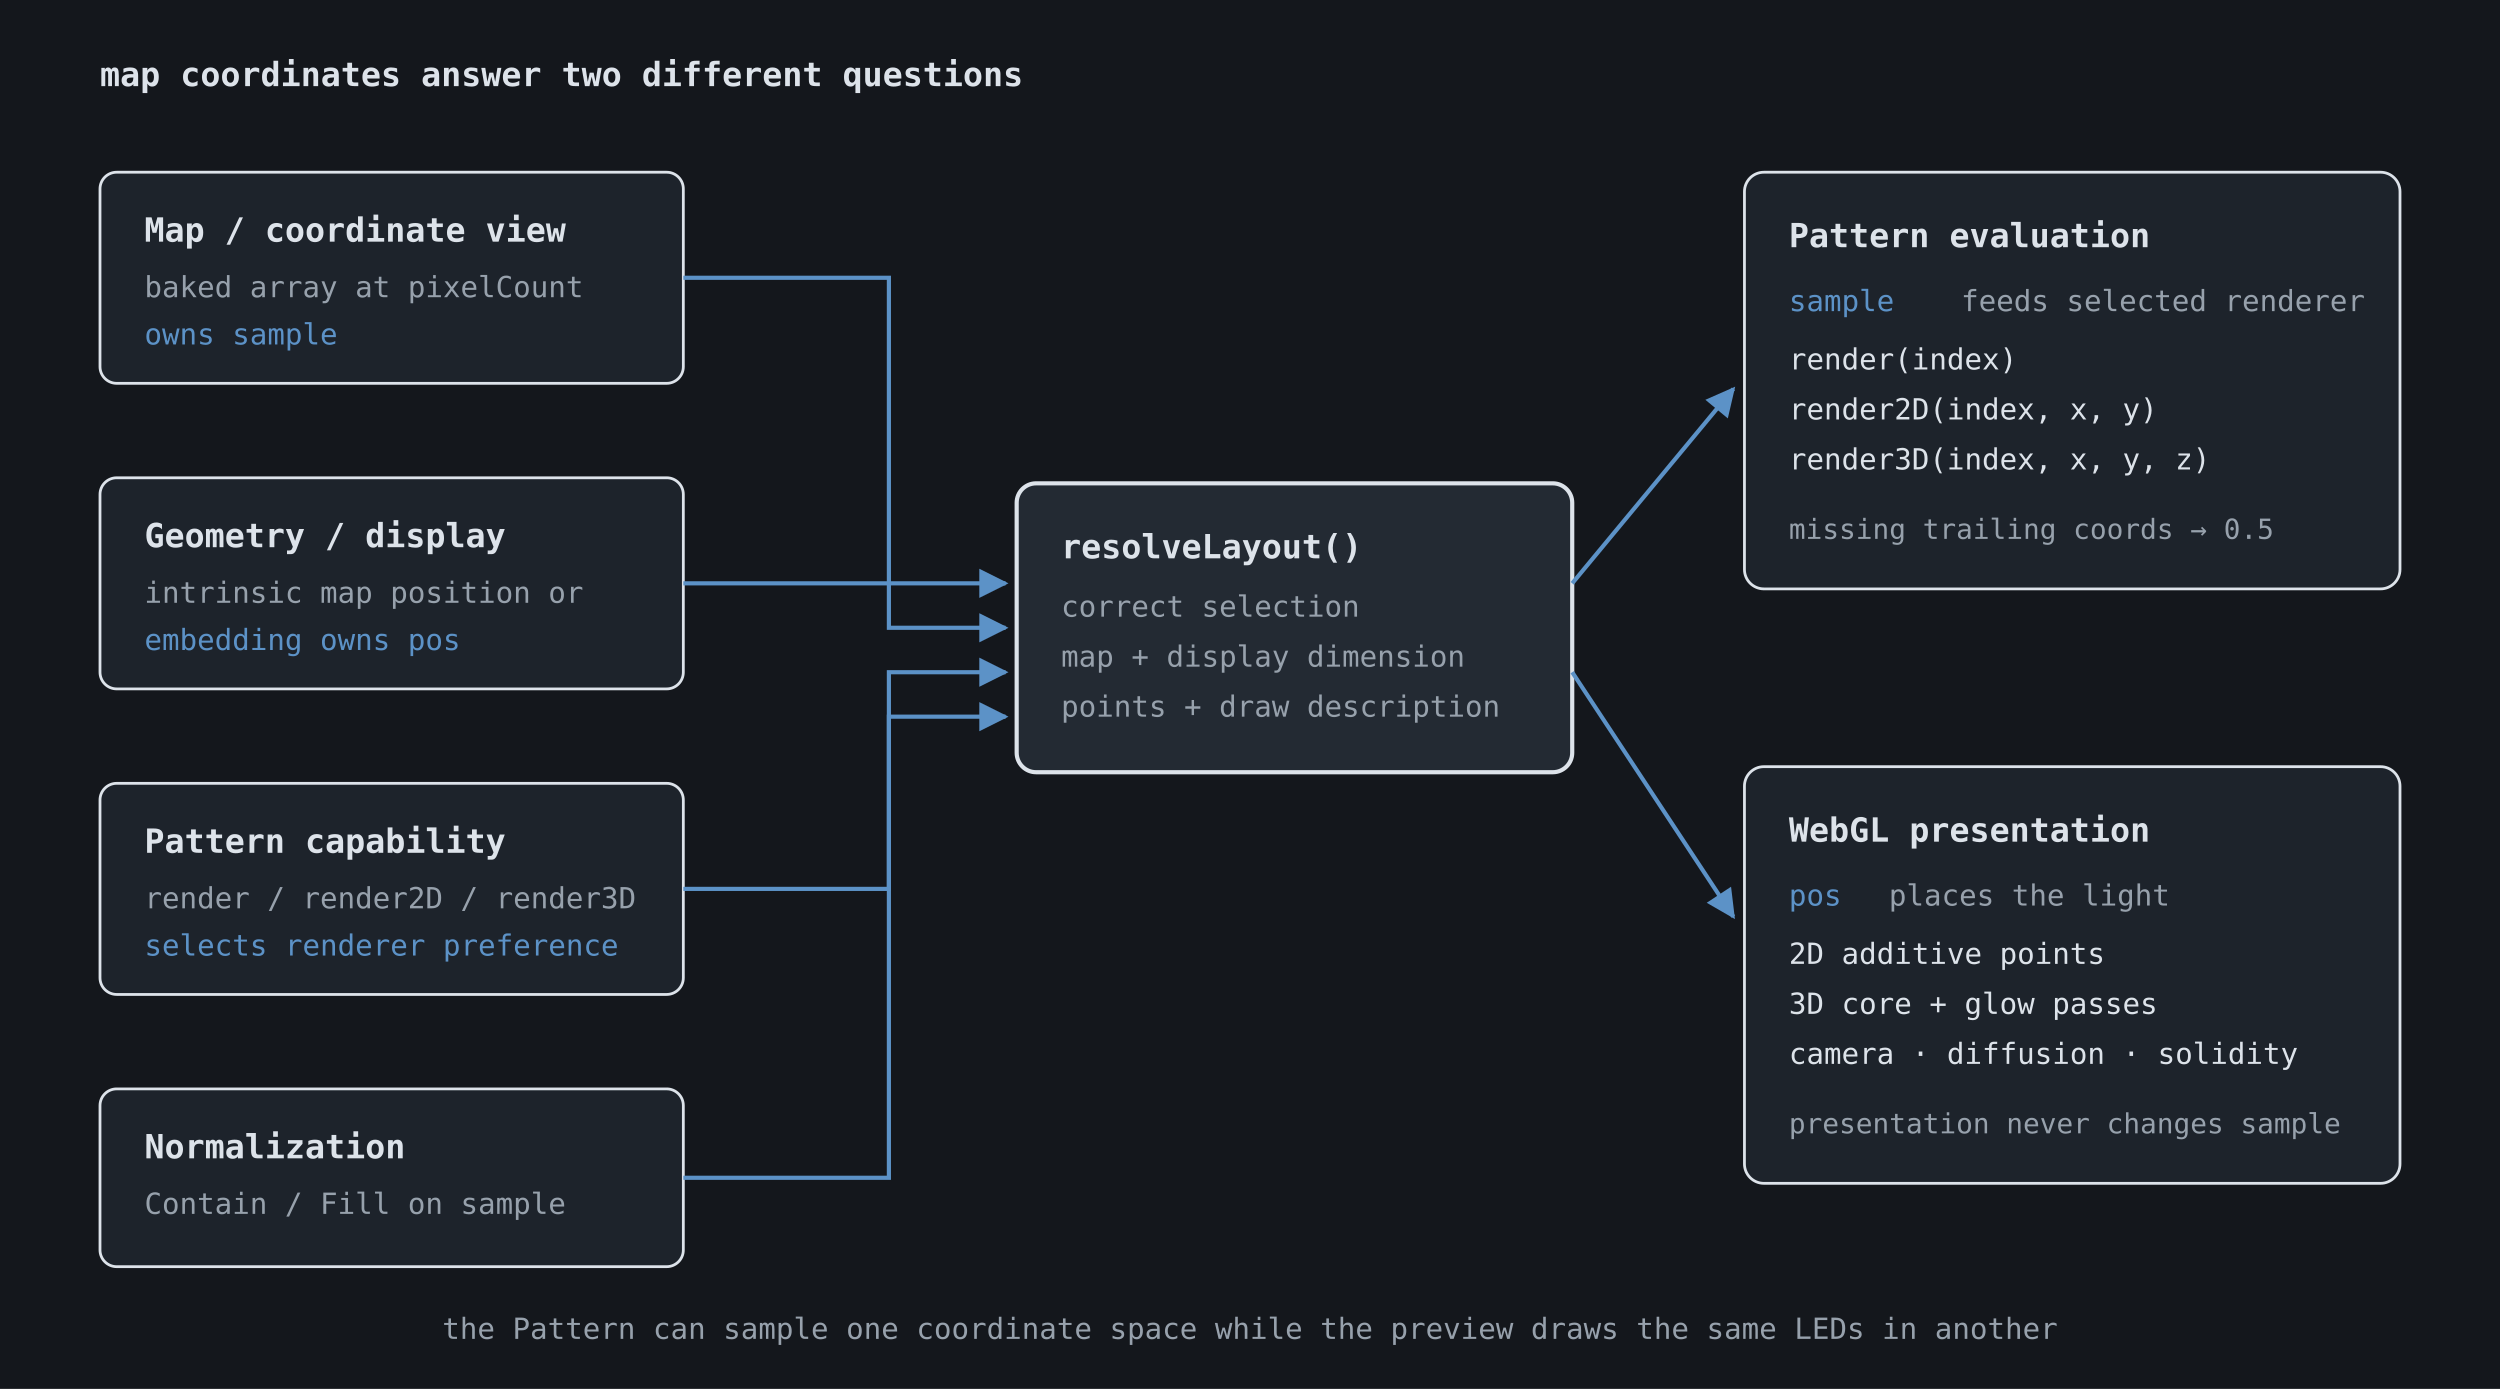
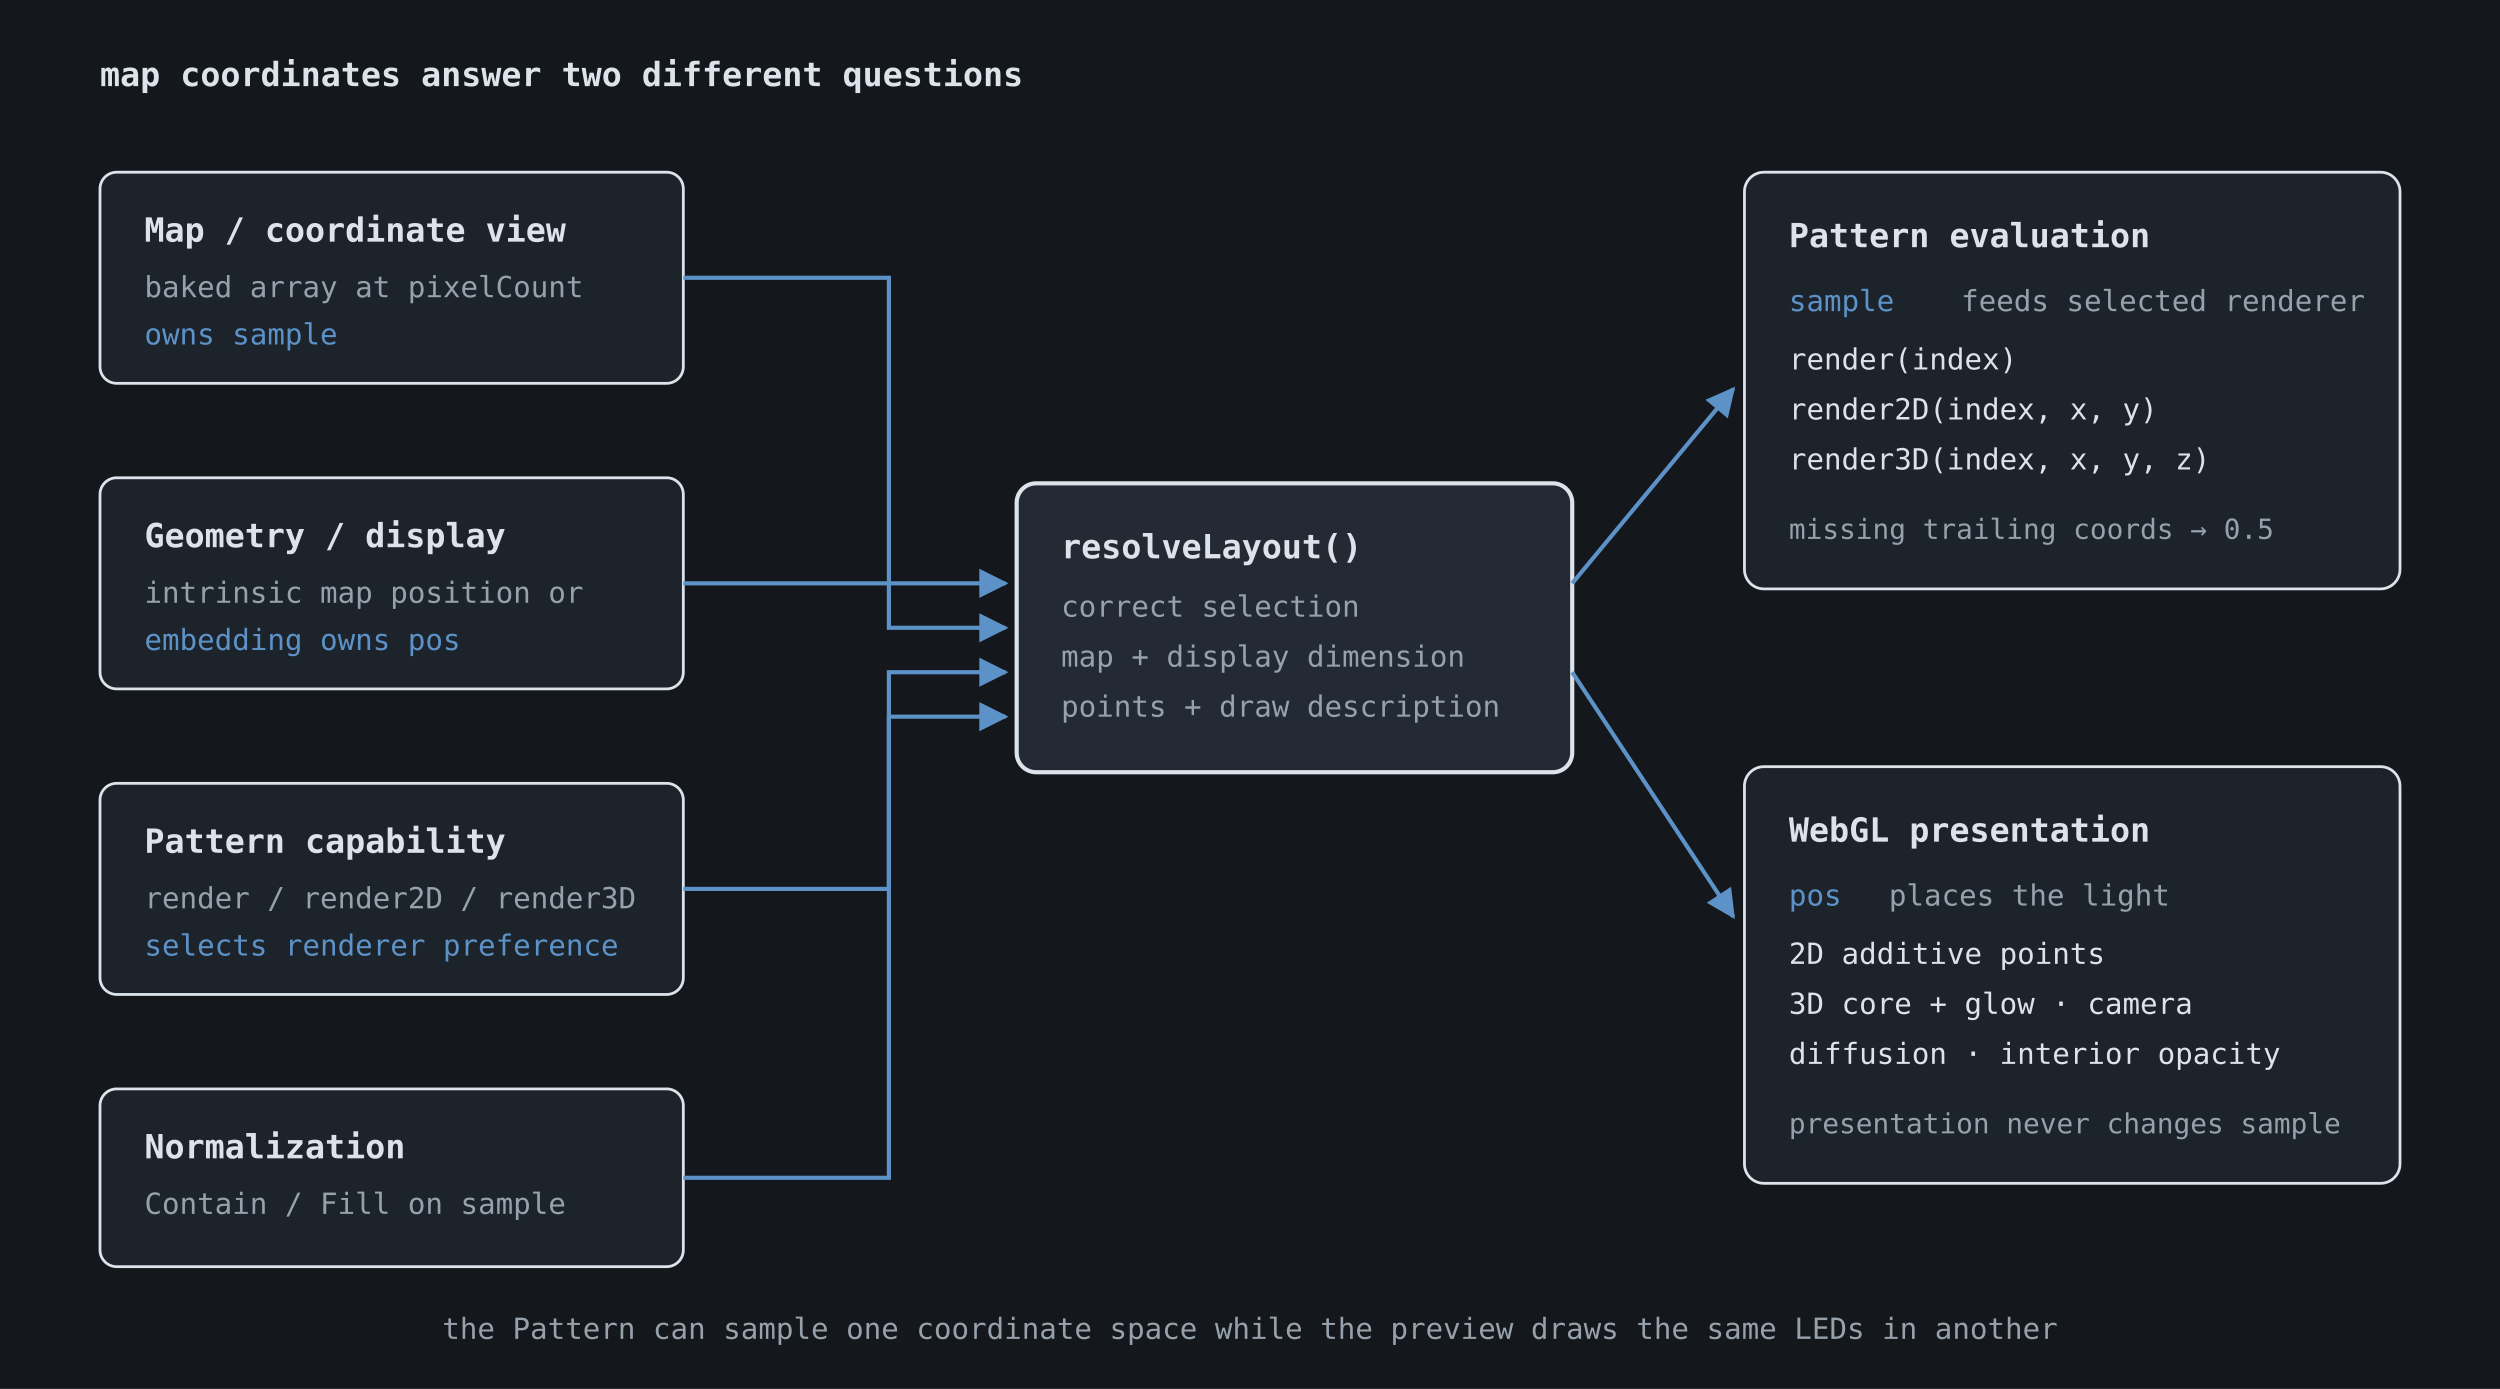
<svg xmlns="http://www.w3.org/2000/svg" viewBox="0 0 900 500" font-family="'IBM Plex Mono','SF Mono',ui-monospace,Menlo,monospace">
  <defs>
    <marker id="arr" viewBox="0 0 10 10" refX="9" refY="5" markerWidth="7" markerHeight="7" orient="auto-start-reverse">
      <path d="M0,0 L10,5 L0,10 z" fill="#5c92c7" />
    </marker>
  </defs>
  <rect width="900" height="500" fill="#14171c" />
  <text x="36" y="31" font-size="12" font-weight="bold" fill="#dde3ea">map coordinates answer two different questions</text>
  <rect x="36" y="62" width="210" height="76" rx="6" fill="#1d232b" stroke="#dde3ea" />
  <text x="52" y="87" font-size="12" font-weight="bold" fill="#dde3ea">Map / coordinate view</text>
  <text x="52" y="107" font-size="10.5" fill="#97a1ac">baked array at pixelCount</text>
  <text x="52" y="124" font-size="10.5" fill="#5c92c7">owns sample</text>
  <rect x="36" y="172" width="210" height="76" rx="6" fill="#1d232b" stroke="#dde3ea" />
  <text x="52" y="197" font-size="12" font-weight="bold" fill="#dde3ea">Geometry / display</text>
  <text x="52" y="217" font-size="10.5" fill="#97a1ac">intrinsic map position or</text>
  <text x="52" y="234" font-size="10.5" fill="#5c92c7">embedding owns pos</text>
  <rect x="36" y="282" width="210" height="76" rx="6" fill="#1d232b" stroke="#dde3ea" />
  <text x="52" y="307" font-size="12" font-weight="bold" fill="#dde3ea">Pattern capability</text>
  <text x="52" y="327" font-size="10.5" fill="#97a1ac">render / render2D / render3D</text>
  <text x="52" y="344" font-size="10.5" fill="#5c92c7">selects renderer preference</text>
  <rect x="36" y="392" width="210" height="64" rx="6" fill="#1d232b" stroke="#dde3ea" />
  <text x="52" y="417" font-size="12" font-weight="bold" fill="#dde3ea">Normalization</text>
  <text x="52" y="437" font-size="10.5" fill="#97a1ac">Contain / Fill on sample</text>
  <path d="M246 100 L320 100 L320 226 L362 226" fill="none" stroke="#5c92c7" stroke-width="1.5" marker-end="url(#arr)" />
  <path d="M246 210 L362 210" fill="none" stroke="#5c92c7" stroke-width="1.5" marker-end="url(#arr)" />
  <path d="M246 320 L320 320 L320 242 L362 242" fill="none" stroke="#5c92c7" stroke-width="1.5" marker-end="url(#arr)" />
  <path d="M246 424 L320 424 L320 258 L362 258" fill="none" stroke="#5c92c7" stroke-width="1.5" marker-end="url(#arr)" />
  <rect x="366" y="174" width="200" height="104" rx="7" fill="#232a33" stroke="#dde3ea" stroke-width="1.5" />
  <text x="382" y="201" font-size="12" font-weight="bold" fill="#dde3ea">resolveLayout()</text>
  <text x="382" y="222" font-size="10.5" fill="#97a1ac">correct selection</text>
  <text x="382" y="240" font-size="10.5" fill="#97a1ac">map + display dimension</text>
  <text x="382" y="258" font-size="10.5" fill="#97a1ac">points + draw description</text>
  <line x1="566" y1="210" x2="624" y2="140" stroke="#5c92c7" stroke-width="1.5" marker-end="url(#arr)" />
  <line x1="566" y1="242" x2="624" y2="330" stroke="#5c92c7" stroke-width="1.5" marker-end="url(#arr)" />
  <rect x="628" y="62" width="236" height="150" rx="7" fill="#1d232b" stroke="#dde3ea" />
  <text x="644" y="89" font-size="12" font-weight="bold" fill="#dde3ea">Pattern evaluation</text>
  <text x="644" y="112" font-size="10.5" fill="#5c92c7">sample</text>
  <text x="706" y="112" font-size="10.5" fill="#97a1ac">feeds selected renderer</text>
  <text x="644" y="133" font-size="10.5" fill="#dde3ea">render(index)</text>
  <text x="644" y="151" font-size="10.5" fill="#dde3ea">render2D(index, x, y)</text>
  <text x="644" y="169" font-size="10.5" fill="#dde3ea">render3D(index, x, y, z)</text>
  <text x="644" y="194" font-size="10" fill="#97a1ac">missing trailing coords → 0.5</text>
  <rect x="628" y="276" width="236" height="150" rx="7" fill="#1d232b" stroke="#dde3ea" />
  <text x="644" y="303" font-size="12" font-weight="bold" fill="#dde3ea">WebGL presentation</text>
  <text x="644" y="326" font-size="10.5" fill="#5c92c7">pos</text>
  <text x="680" y="326" font-size="10.5" fill="#97a1ac">places the light</text>
  <text x="644" y="347" font-size="10.5" fill="#dde3ea">2D additive points</text>
-   <text x="644" y="365" font-size="10.5" fill="#dde3ea">3D core + glow passes</text>
-   <text x="644" y="383" font-size="10.5" fill="#dde3ea">camera · diffusion · solidity</text>
+   <text x="644" y="365" font-size="10.5" fill="#dde3ea">3D core + glow · camera</text>
+   <text x="644" y="383" font-size="10.5" fill="#dde3ea">diffusion · interior opacity</text>
  <text x="644" y="408" font-size="10" fill="#97a1ac">presentation never changes sample</text>
  <text x="450" y="482" text-anchor="middle" font-size="10.5" fill="#97a1ac">the Pattern can sample one coordinate space while the preview draws the same LEDs in another</text>
</svg>
